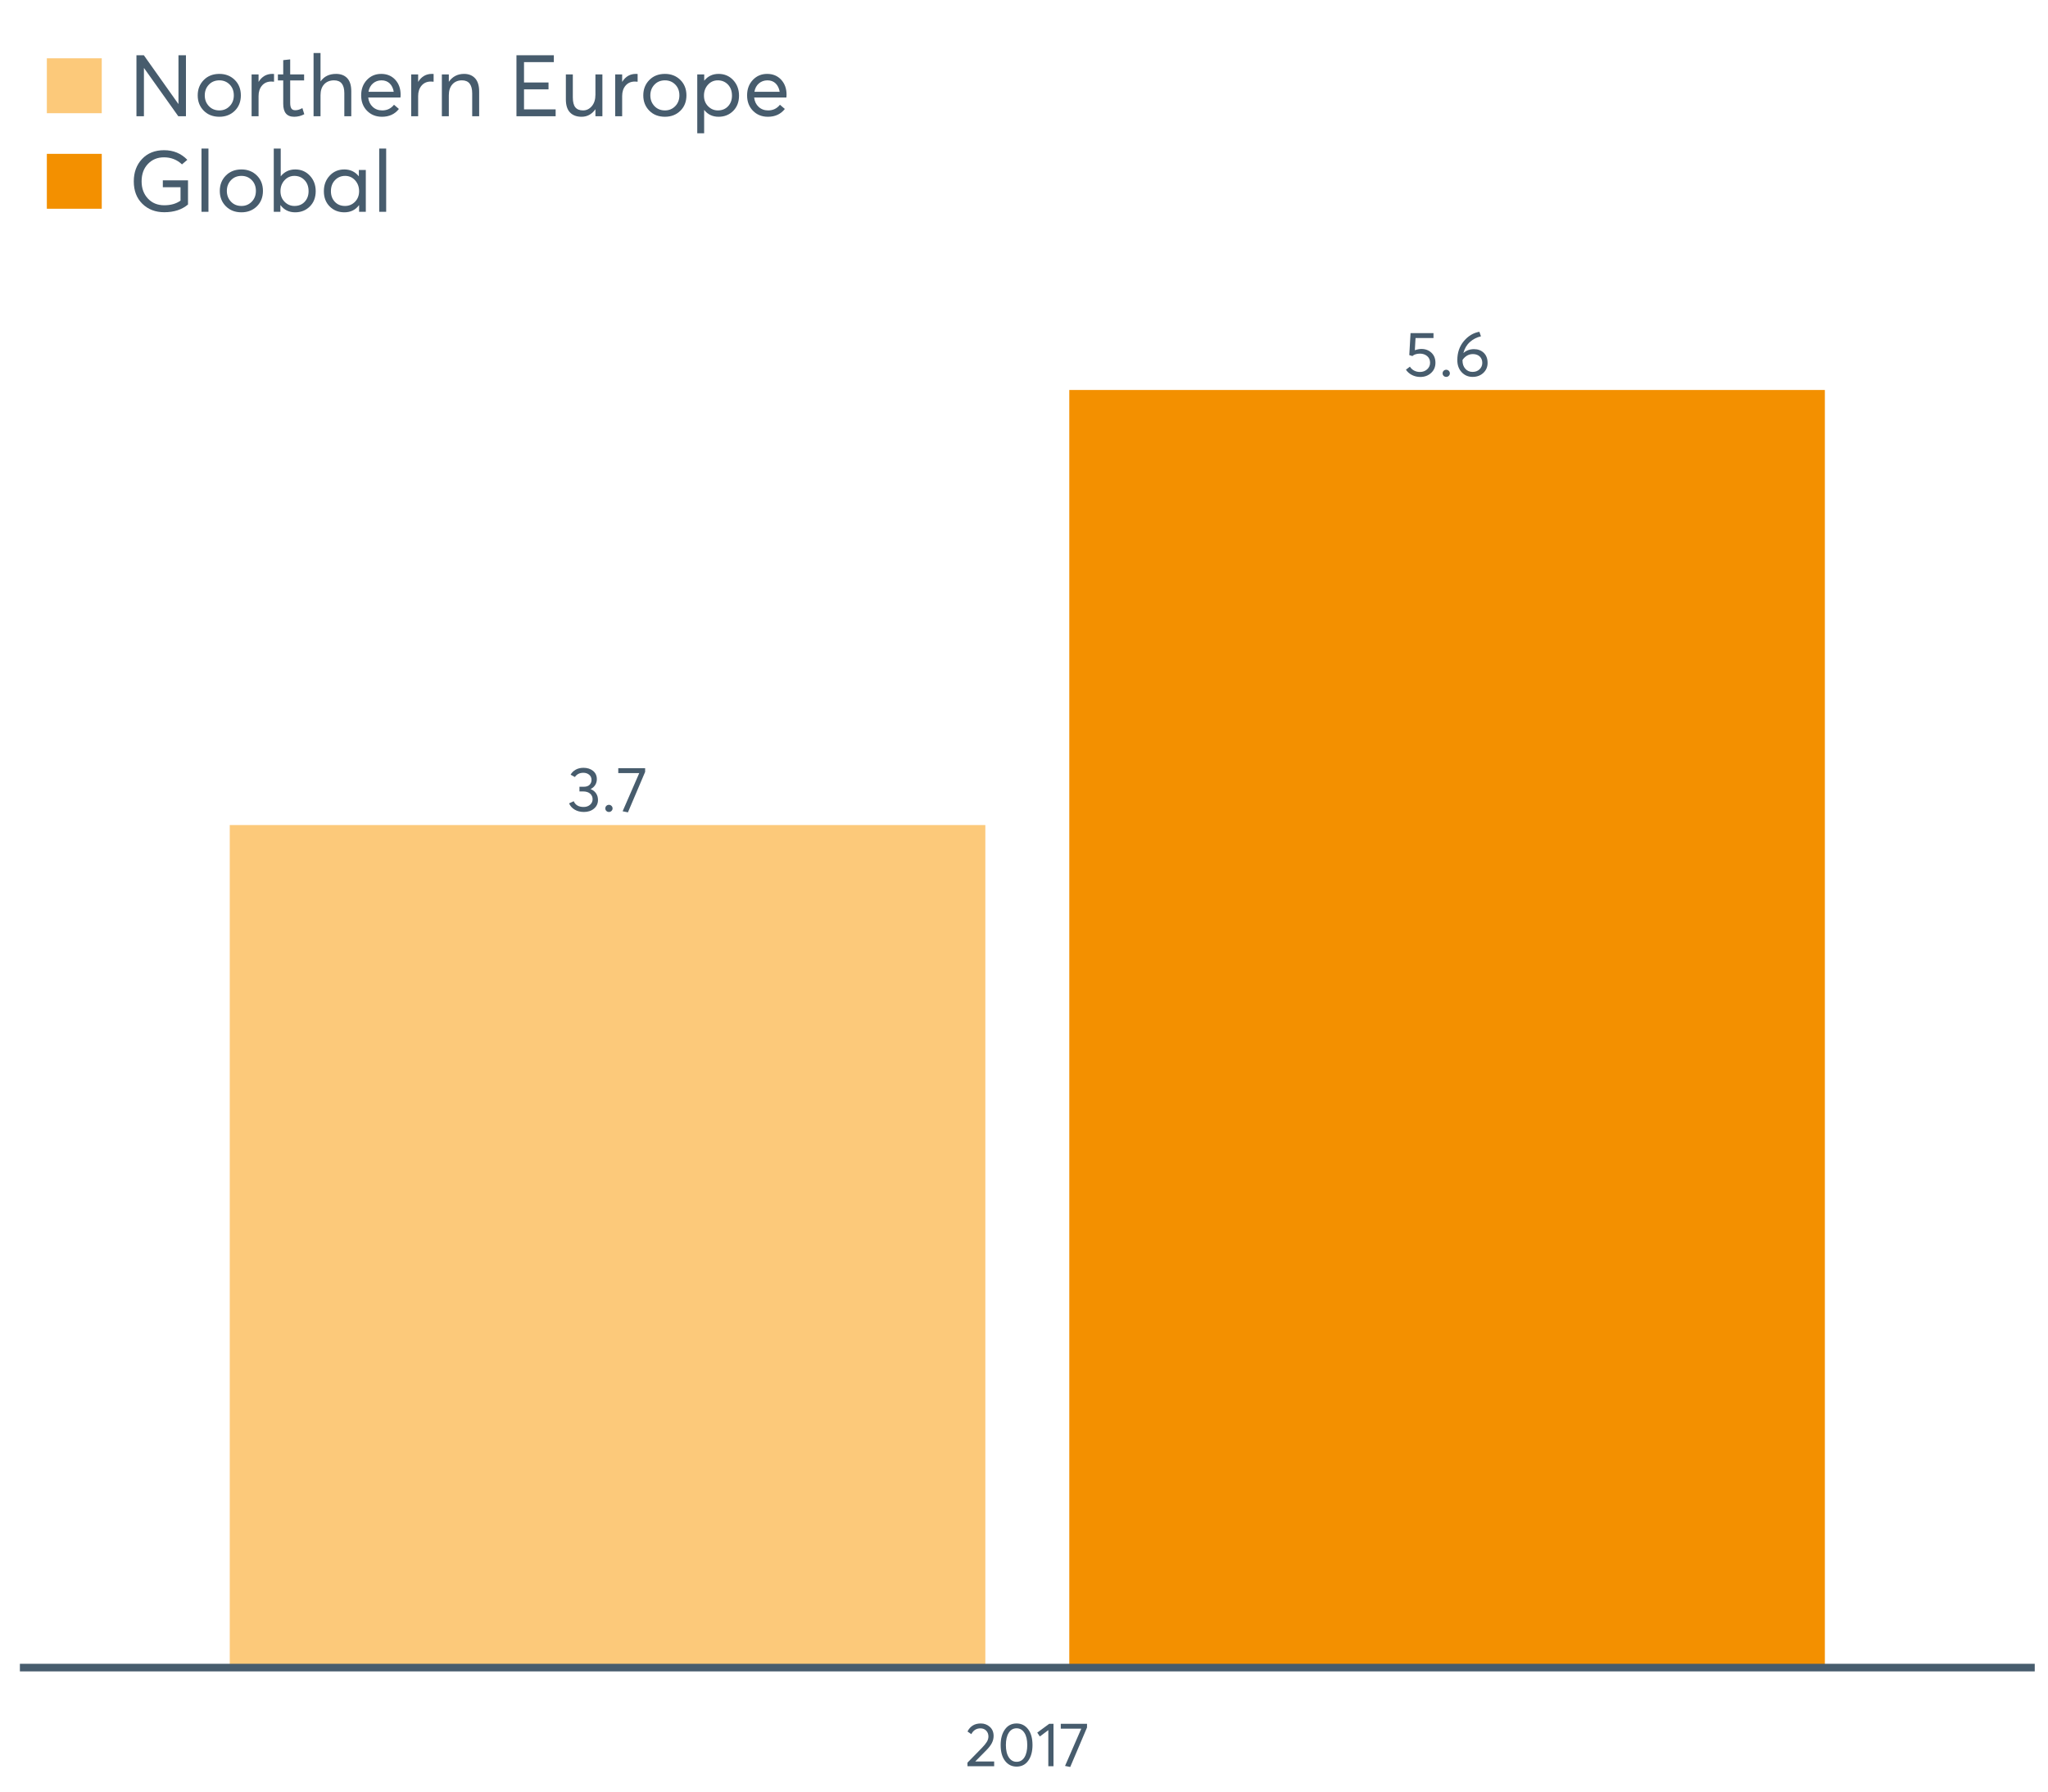
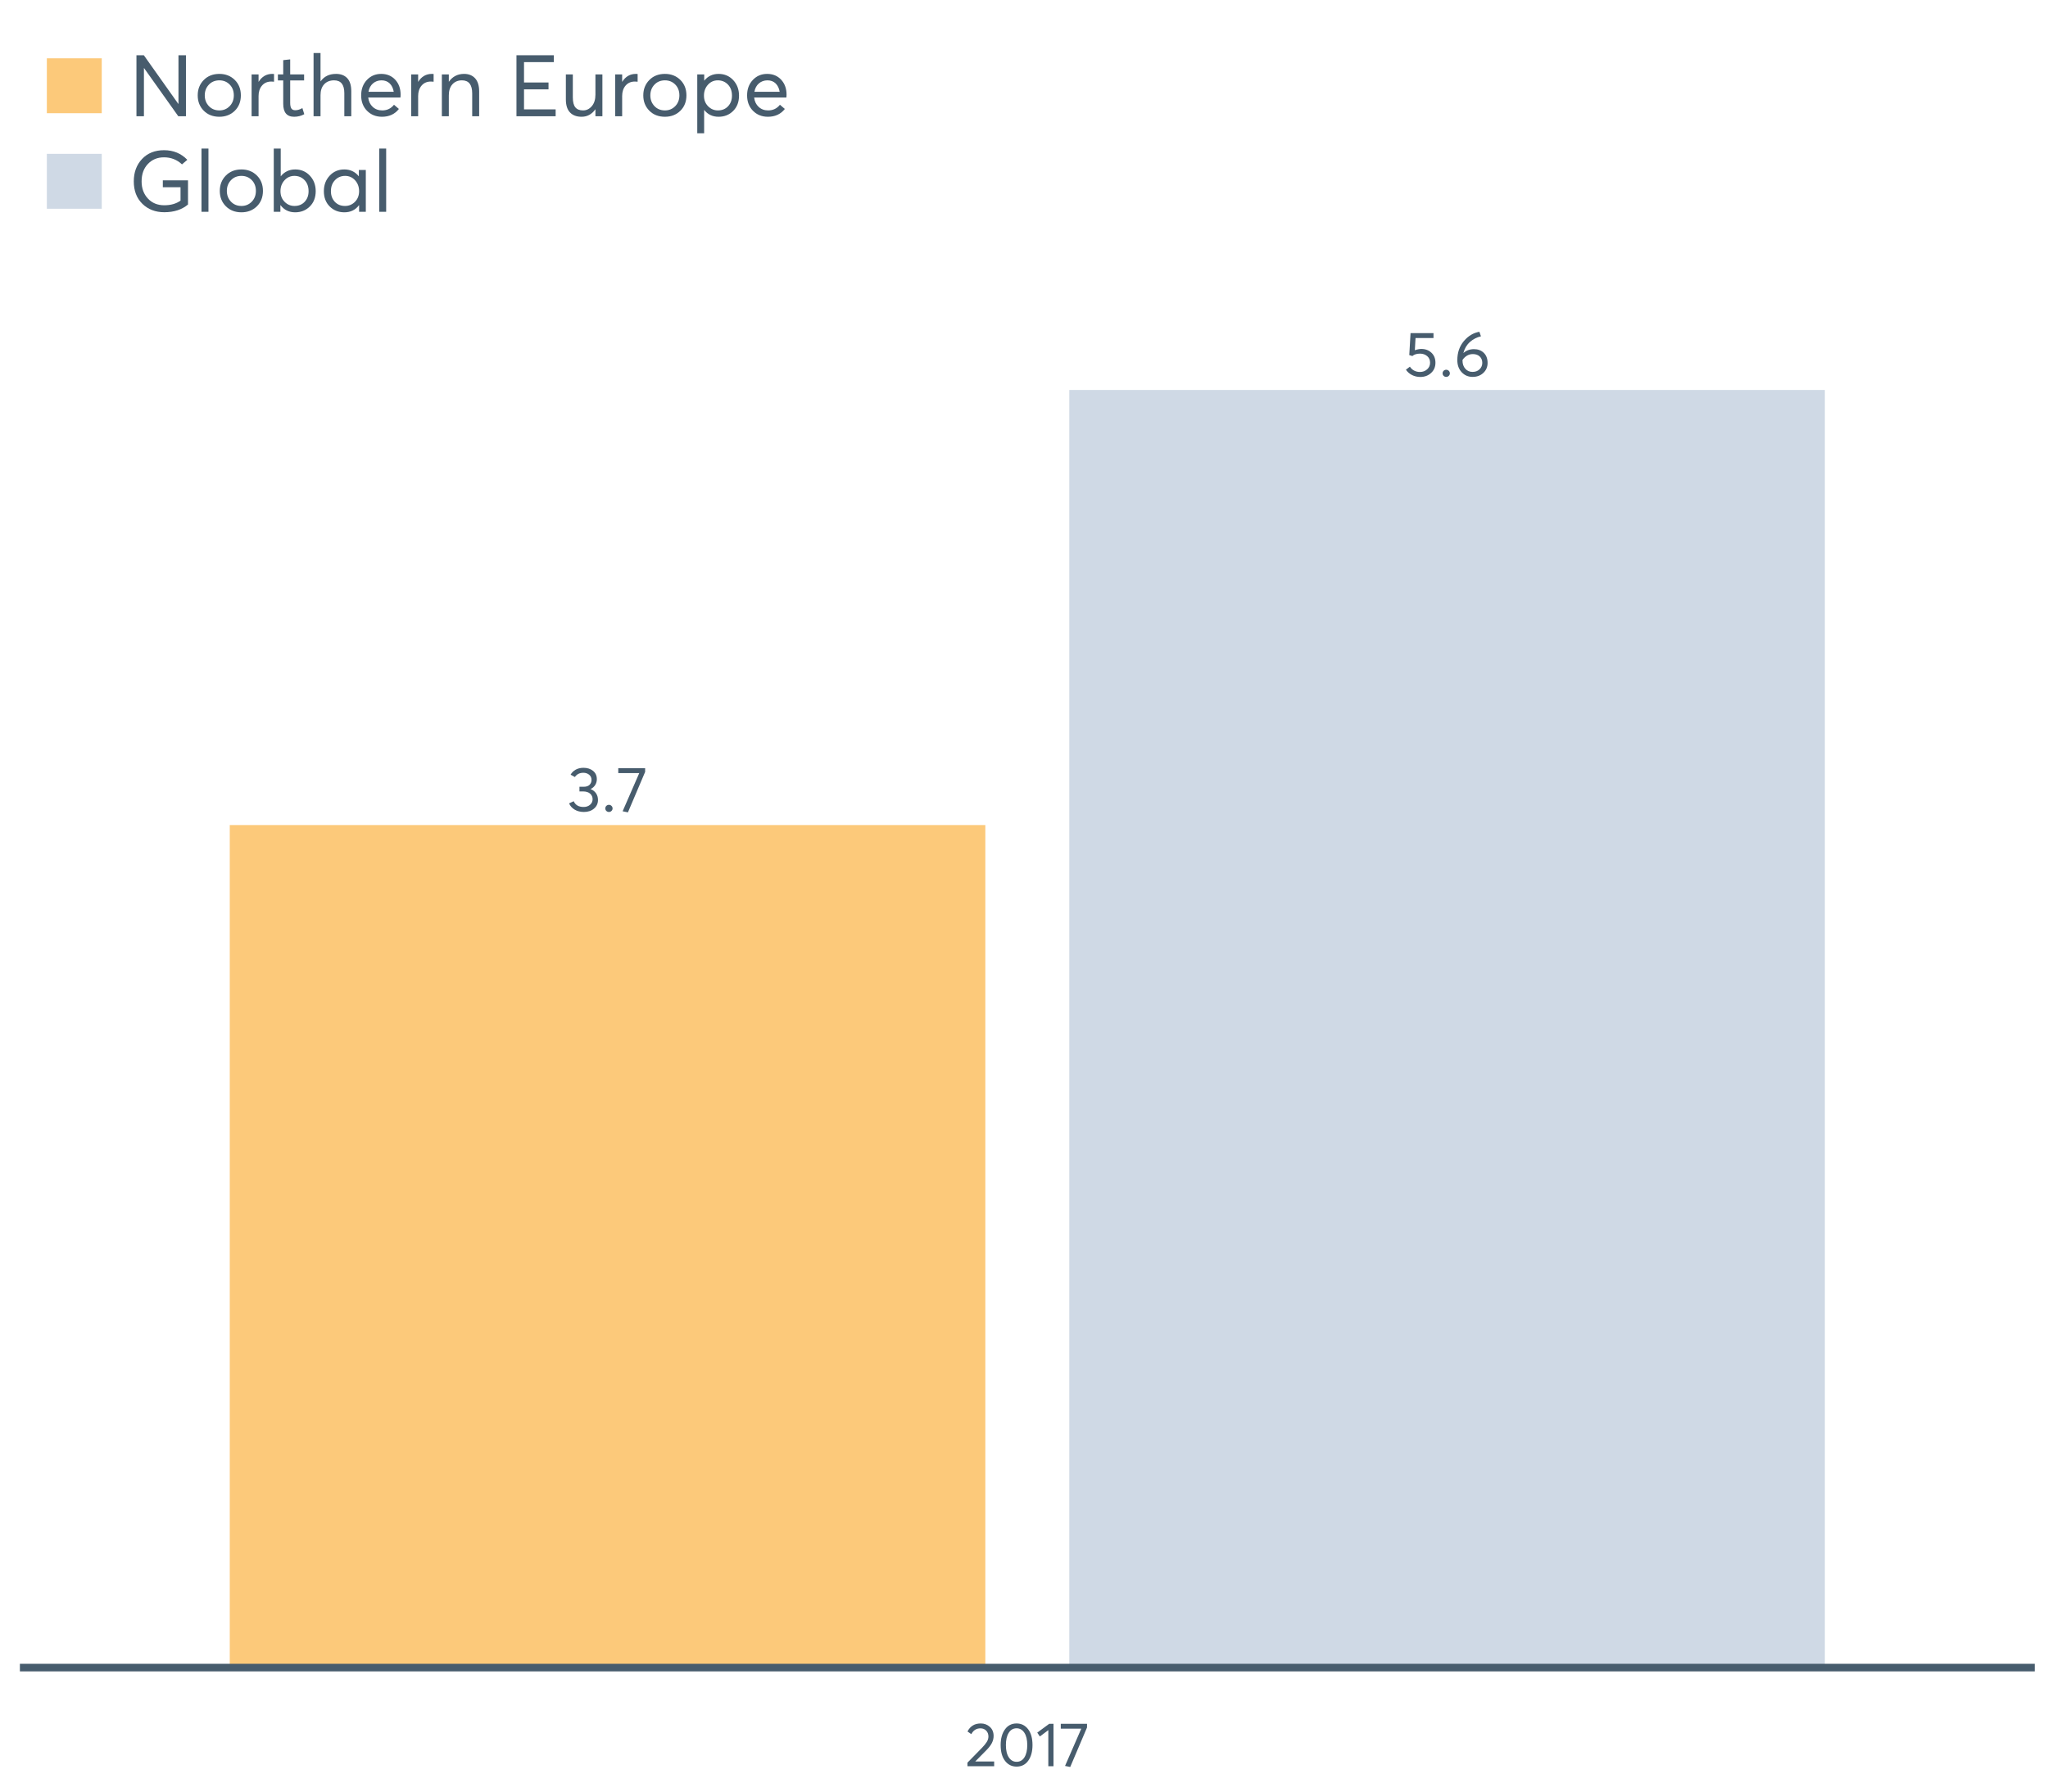
<svg xmlns="http://www.w3.org/2000/svg" xmlns:xlink="http://www.w3.org/1999/xlink" width="822.857pt" height="720pt" viewBox="0 0 822.857 720" version="1.1">
  <defs>
    <g>
      <symbol overflow="visible" id="glyph0-0">
        <path style="stroke:none;" d="M 7.238 -11.074 C 8.844 -11.074 10.188 -10.57 11.262 -9.562 C 12.336 -8.555 12.871 -7.203 12.875 -5.512 C 12.871 -3.852 12.289 -2.488 11.121 -1.422 C 9.953 -0.355 8.512 0.176 6.805 0.18 C 5.602 0.176 4.488 -0.078 3.465 -0.594 C 2.438 -1.109 1.621 -1.828 1.016 -2.742 L 2.617 -3.961 C 3.02 -3.301 3.574 -2.777 4.277 -2.398 C 4.98 -2.016 5.77 -1.828 6.652 -1.828 C 7.785 -1.828 8.746 -2.18 9.535 -2.883 C 10.32 -3.586 10.715 -4.469 10.719 -5.535 C 10.715 -6.668 10.32 -7.562 9.535 -8.215 C 8.746 -8.867 7.797 -9.191 6.68 -9.195 C 5.359 -9.191 4.332 -8.871 3.605 -8.227 L 2.363 -8.609 L 2.871 -17.445 L 12.09 -17.445 L 12.09 -15.465 L 4.875 -15.465 L 4.598 -10.566 C 5.559 -10.902 6.438 -11.074 7.238 -11.074 Z M 7.238 -11.074 " />
      </symbol>
      <symbol overflow="visible" id="glyph0-1">
        <path style="stroke:none;" d="M 3.074 0.152 C 2.648 0.152 2.297 0.016 2.02 -0.266 C 1.738 -0.543 1.598 -0.879 1.602 -1.27 C 1.598 -1.672 1.738 -2.016 2.02 -2.297 C 2.297 -2.578 2.648 -2.719 3.074 -2.719 C 3.461 -2.719 3.797 -2.578 4.086 -2.297 C 4.371 -2.016 4.516 -1.672 4.52 -1.27 C 4.516 -0.879 4.371 -0.543 4.086 -0.266 C 3.797 0.016 3.461 0.152 3.074 0.152 Z M 3.074 0.152 " />
      </symbol>
      <symbol overflow="visible" id="glyph0-2">
        <path style="stroke:none;" d="M 8.125 -10.996 C 9.715 -10.992 11.02 -10.496 12.039 -9.508 C 13.051 -8.516 13.559 -7.168 13.562 -5.461 C 13.559 -3.852 12.988 -2.512 11.848 -1.445 C 10.703 -0.379 9.266 0.152 7.543 0.152 C 5.777 0.152 4.312 -0.473 3.148 -1.727 C 1.977 -2.977 1.395 -4.594 1.398 -6.578 C 1.395 -9.59 2.266 -12.137 4.012 -14.219 C 5.754 -16.301 7.836 -17.555 10.262 -17.98 L 10.895 -16.152 C 9.199 -15.758 7.719 -14.996 6.449 -13.863 C 5.18 -12.73 4.309 -11.258 3.836 -9.449 L 3.859 -9.449 C 4.992 -10.477 6.414 -10.992 8.125 -10.996 Z M 7.516 -1.855 C 8.668 -1.852 9.609 -2.203 10.336 -2.906 C 11.062 -3.609 11.426 -4.469 11.43 -5.484 C 11.426 -6.551 11.082 -7.406 10.398 -8.051 C 9.711 -8.691 8.793 -9.012 7.645 -9.016 C 6.727 -9.012 5.91 -8.781 5.191 -8.328 C 4.473 -7.867 3.902 -7.301 3.48 -6.629 L 3.48 -6.449 C 3.48 -5.078 3.855 -3.969 4.609 -3.125 C 5.359 -2.273 6.328 -1.852 7.516 -1.855 Z M 7.516 -1.855 " />
      </symbol>
      <symbol overflow="visible" id="glyph0-3">
        <path style="stroke:none;" d="M 9.348 -9.043 C 10.273 -8.684 11 -8.125 11.527 -7.363 C 12.051 -6.602 12.316 -5.703 12.316 -4.672 C 12.316 -3.246 11.781 -2.086 10.715 -1.191 C 9.648 -0.293 8.305 0.152 6.68 0.152 C 5.238 0.152 3.996 -0.16 2.957 -0.785 C 1.914 -1.41 1.164 -2.246 0.711 -3.301 L 2.566 -4.164 C 3.258 -2.621 4.586 -1.852 6.551 -1.855 C 7.566 -1.852 8.422 -2.145 9.117 -2.73 C 9.812 -3.312 10.16 -4.07 10.16 -5.004 C 10.16 -5.883 9.828 -6.617 9.168 -7.211 C 8.504 -7.801 7.555 -8.098 6.324 -8.102 L 4.875 -8.102 L 4.875 -9.98 L 6.578 -9.98 C 7.625 -9.977 8.41 -10.238 8.938 -10.766 C 9.461 -11.289 9.727 -11.953 9.727 -12.75 C 9.727 -13.594 9.41 -14.277 8.785 -14.805 C 8.156 -15.328 7.379 -15.59 6.449 -15.594 C 4.941 -15.59 3.809 -15.023 3.047 -13.891 L 1.32 -14.832 C 1.789 -15.676 2.473 -16.348 3.363 -16.848 C 4.254 -17.344 5.297 -17.594 6.5 -17.598 C 8.039 -17.594 9.32 -17.184 10.336 -16.367 C 11.352 -15.543 11.859 -14.43 11.859 -13.027 C 11.859 -12.16 11.637 -11.379 11.199 -10.68 C 10.754 -9.973 10.137 -9.434 9.348 -9.066 Z M 9.348 -9.043 " />
      </symbol>
      <symbol overflow="visible" id="glyph0-4">
        <path style="stroke:none;" d="M 0.688 -17.445 L 11.48 -17.445 L 11.48 -15.949 L 4.57 0.305 L 2.438 -0.129 L 9.117 -15.465 L 0.688 -15.465 Z M 0.688 -17.445 " />
      </symbol>
      <symbol overflow="visible" id="glyph1-0">
        <path style="stroke:none;" d="M 4.141 -1.91 L 11.707 -1.91 L 11.707 0 L 0.992 0 L 0.969 -1.438 L 6.797 -7.391 C 7.656 -8.281 8.305 -9.078 8.742 -9.773 C 9.18 -10.469 9.398 -11.195 9.402 -11.957 C 9.398 -12.898 9.102 -13.68 8.508 -14.301 C 7.914 -14.918 7.145 -15.227 6.203 -15.23 C 4.562 -15.227 3.34 -14.449 2.531 -12.898 L 0.992 -13.965 C 2.078 -16.113 3.855 -17.191 6.324 -17.191 C 7.742 -17.191 8.957 -16.734 9.969 -15.824 C 10.977 -14.914 11.484 -13.699 11.484 -12.18 C 11.484 -11.199 11.258 -10.266 10.812 -9.375 C 10.363 -8.48 9.621 -7.504 8.582 -6.449 L 4.141 -1.961 Z M 4.141 -1.91 " />
      </symbol>
      <symbol overflow="visible" id="glyph1-1">
        <path style="stroke:none;" d="M 7.789 0.148 C 5.883 0.145 4.344 -0.617 3.164 -2.145 C 1.98 -3.676 1.387 -5.797 1.391 -8.508 C 1.387 -11.086 1.957 -13.176 3.102 -14.785 C 4.238 -16.387 5.801 -17.191 7.789 -17.191 C 9.688 -17.191 11.23 -16.426 12.414 -14.895 C 13.594 -13.363 14.184 -11.234 14.188 -8.508 C 14.184 -5.926 13.617 -3.836 12.488 -2.242 C 11.352 -0.648 9.785 0.145 7.789 0.148 Z M 7.789 -1.785 C 9.141 -1.781 10.195 -2.383 10.953 -3.594 C 11.703 -4.797 12.082 -6.438 12.082 -8.508 C 12.082 -10.641 11.688 -12.297 10.902 -13.48 C 10.113 -14.66 9.074 -15.25 7.789 -15.254 C 6.445 -15.25 5.395 -14.645 4.637 -13.43 C 3.871 -12.215 3.492 -10.574 3.496 -8.508 C 3.492 -6.391 3.887 -4.738 4.676 -3.559 C 5.461 -2.371 6.496 -1.781 7.789 -1.785 Z M 7.789 -1.785 " />
      </symbol>
      <symbol overflow="visible" id="glyph1-2">
        <path style="stroke:none;" d="M 4.961 0 L 4.961 -14.512 L 1.562 -11.957 L 0.52 -13.52 L 5.309 -17.043 L 7.043 -17.043 L 7.043 0 Z M 4.961 0 " />
      </symbol>
      <symbol overflow="visible" id="glyph1-3">
        <path style="stroke:none;" d="M 0.668 -17.043 L 11.211 -17.043 L 11.211 -15.578 L 4.465 0.297 L 2.383 -0.125 L 8.906 -15.105 L 0.668 -15.105 Z M 0.668 -17.043 " />
      </symbol>
      <symbol overflow="visible" id="glyph2-0">
        <path style="stroke:none;" d="M 19.992 -24.516 L 22.996 -24.516 L 22.996 0 L 19.922 0 L 6.18 -19.336 L 6.113 -19.336 L 6.113 0 L 3.109 0 L 3.109 -24.516 L 6.078 -24.516 L 19.922 -4.973 L 19.992 -4.973 Z M 19.992 -24.516 " />
      </symbol>
      <symbol overflow="visible" id="glyph2-1">
        <path style="stroke:none;" d="M 10.324 0.207 C 7.746 0.203 5.648 -0.609 4.039 -2.242 C 2.422 -3.875 1.617 -5.926 1.621 -8.391 C 1.617 -10.852 2.422 -12.906 4.039 -14.555 C 5.648 -16.199 7.746 -17.02 10.324 -17.023 C 12.809 -17.02 14.867 -16.215 16.504 -14.605 C 18.137 -12.992 18.953 -10.922 18.957 -8.391 C 18.953 -5.859 18.137 -3.793 16.504 -2.191 C 14.867 -0.594 12.809 0.203 10.324 0.207 Z M 10.324 -2.348 C 11.957 -2.344 13.332 -2.914 14.449 -4.055 C 15.566 -5.195 16.125 -6.641 16.125 -8.391 C 16.125 -10.164 15.57 -11.613 14.465 -12.742 C 13.359 -13.867 11.98 -14.43 10.324 -14.434 C 8.598 -14.43 7.188 -13.848 6.094 -12.688 C 5 -11.523 4.453 -10.094 4.453 -8.391 C 4.453 -6.688 5 -5.254 6.094 -4.09 C 7.188 -2.926 8.598 -2.344 10.324 -2.348 Z M 10.324 -2.348 " />
      </symbol>
      <symbol overflow="visible" id="glyph2-2">
        <path style="stroke:none;" d="M 10.98 -17.023 C 11.324 -17.02 11.555 -17.008 11.672 -16.988 L 11.672 -13.879 C 11.164 -13.922 10.793 -13.945 10.566 -13.949 C 8.996 -13.945 7.754 -13.402 6.836 -12.324 C 5.914 -11.238 5.453 -9.836 5.457 -8.113 L 5.457 0 L 2.66 0 L 2.66 -16.816 L 5.457 -16.816 L 5.457 -13.844 L 5.488 -13.844 C 6.797 -15.961 8.629 -17.02 10.98 -17.023 Z M 10.98 -17.023 " />
      </symbol>
      <symbol overflow="visible" id="glyph2-3">
        <path style="stroke:none;" d="M 7.422 0.207 C 4.496 0.203 3.035 -1.531 3.039 -5.008 L 3.039 -14.398 L 0.898 -14.398 L 0.898 -16.816 L 3.039 -16.816 L 3.039 -22.547 L 5.836 -22.855 L 5.836 -16.816 L 11.43 -16.816 L 11.43 -14.398 L 5.836 -14.398 L 5.836 -5.422 C 5.836 -4.383 5.988 -3.625 6.301 -3.141 C 6.605 -2.656 7.141 -2.414 7.906 -2.418 C 8.777 -2.414 9.723 -2.703 10.738 -3.281 L 11.496 -0.828 C 10.254 -0.137 8.895 0.203 7.422 0.207 Z M 7.422 0.207 " />
      </symbol>
      <symbol overflow="visible" id="glyph2-4">
        <path style="stroke:none;" d="M 11.703 -17.023 C 13.609 -17.02 15.105 -16.445 16.191 -15.297 C 17.27 -14.145 17.812 -12.406 17.816 -10.082 L 17.816 0 L 15.02 0 L 15.02 -9.289 C 15.016 -12.715 13.648 -14.43 10.91 -14.434 C 9.23 -14.43 7.898 -13.902 6.922 -12.844 C 5.941 -11.785 5.453 -10.324 5.457 -8.461 L 5.457 0 L 2.66 0 L 2.66 -25.414 L 5.457 -25.414 L 5.457 -14.055 L 5.523 -14.055 C 6.926 -16.031 8.984 -17.02 11.703 -17.023 Z M 11.703 -17.023 " />
      </symbol>
      <symbol overflow="visible" id="glyph2-5">
        <path style="stroke:none;" d="M 17.473 -8.668 C 17.473 -8.48 17.461 -8.238 17.438 -7.941 L 17.402 -7.527 L 4.453 -7.527 C 4.637 -5.961 5.238 -4.707 6.266 -3.762 C 7.289 -2.816 8.562 -2.344 10.082 -2.348 C 12.035 -2.344 13.613 -3.102 14.812 -4.625 L 16.781 -2.934 C 15.145 -0.84 12.875 0.203 9.98 0.207 C 7.559 0.203 5.562 -0.594 3.984 -2.191 C 2.406 -3.793 1.617 -5.859 1.621 -8.391 C 1.617 -10.898 2.383 -12.961 3.918 -14.586 C 5.445 -16.207 7.363 -17.02 9.668 -17.023 C 11.992 -17.02 13.871 -16.238 15.312 -14.676 C 16.75 -13.109 17.473 -11.105 17.473 -8.668 Z M 13.086 -13.191 C 12.23 -14.016 11.137 -14.43 9.805 -14.434 C 8.469 -14.43 7.324 -14.023 6.371 -13.207 C 5.41 -12.387 4.809 -11.262 4.559 -9.84 L 14.707 -9.84 C 14.477 -11.238 13.934 -12.355 13.086 -13.191 Z M 13.086 -13.191 " />
      </symbol>
      <symbol overflow="visible" id="glyph2-6">
        <path style="stroke:none;" d="M 11.602 -17.023 C 13.465 -17.02 14.938 -16.426 16.02 -15.242 C 17.102 -14.055 17.641 -12.301 17.645 -9.98 L 17.645 0 L 14.848 0 L 14.848 -9.184 C 14.848 -12.68 13.477 -14.43 10.738 -14.434 C 9.125 -14.43 7.84 -13.895 6.887 -12.828 C 5.93 -11.754 5.453 -10.277 5.457 -8.391 L 5.457 0 L 2.66 0 L 2.66 -16.816 L 5.457 -16.816 L 5.457 -13.879 L 5.488 -13.879 C 6.961 -15.973 9 -17.02 11.602 -17.023 Z M 11.602 -17.023 " />
      </symbol>
      <symbol overflow="visible" id="glyph2-7">
        <path style="stroke:none;" d="" />
      </symbol>
      <symbol overflow="visible" id="glyph2-8">
        <path style="stroke:none;" d="M 3.109 0 L 3.109 -24.516 L 18.129 -24.516 L 18.129 -21.754 L 6.145 -21.754 L 6.145 -13.57 L 15.988 -13.57 L 15.988 -10.809 L 6.145 -10.809 L 6.145 -2.762 L 18.852 -2.762 L 18.852 0 Z M 3.109 0 " />
      </symbol>
      <symbol overflow="visible" id="glyph2-9">
        <path style="stroke:none;" d="M 14.191 -16.816 L 16.988 -16.816 L 16.988 0 L 14.191 0 L 14.191 -2.797 L 14.156 -2.797 C 12.75 -0.793 10.906 0.203 8.633 0.207 C 6.625 0.203 5.07 -0.375 3.969 -1.535 C 2.859 -2.699 2.309 -4.453 2.312 -6.801 L 2.312 -16.816 L 5.109 -16.816 L 5.109 -7.598 C 5.109 -5.73 5.449 -4.391 6.129 -3.574 C 6.809 -2.754 7.836 -2.344 9.219 -2.348 C 10.594 -2.344 11.77 -2.914 12.738 -4.055 C 13.707 -5.195 14.191 -6.73 14.191 -8.668 Z M 14.191 -16.816 " />
      </symbol>
      <symbol overflow="visible" id="glyph2-10">
        <path style="stroke:none;" d="M 5.523 -14.328 C 6.973 -16.121 8.883 -17.02 11.254 -17.023 C 13.625 -17.02 15.586 -16.188 17.141 -14.52 C 18.691 -12.848 19.469 -10.77 19.473 -8.285 C 19.469 -5.754 18.688 -3.703 17.125 -2.141 C 15.559 -0.574 13.602 0.203 11.258 0.207 C 8.859 0.203 6.949 -0.691 5.523 -2.484 L 5.457 -2.484 L 5.457 6.836 L 2.691 6.836 L 2.691 -16.816 L 5.488 -16.816 L 5.488 -14.328 Z M 10.98 -2.348 C 12.66 -2.344 14.023 -2.902 15.07 -4.02 C 16.117 -5.137 16.641 -6.559 16.641 -8.285 C 16.641 -10.129 16.098 -11.613 15.02 -12.742 C 13.934 -13.867 12.578 -14.43 10.945 -14.434 C 9.355 -14.43 8.031 -13.836 6.973 -12.652 C 5.914 -11.465 5.383 -10.012 5.387 -8.285 C 5.383 -6.559 5.938 -5.137 7.043 -4.02 C 8.145 -2.902 9.457 -2.344 10.98 -2.348 Z M 10.98 -2.348 " />
      </symbol>
      <symbol overflow="visible" id="glyph2-11">
        <path style="stroke:none;" d="M 13.707 -12.637 L 23.824 -12.637 L 23.824 -2.934 C 21.383 -0.863 18.203 0.168 14.293 0.172 C 10.723 0.168 7.789 -0.957 5.488 -3.211 C 3.188 -5.465 2.039 -8.469 2.039 -12.223 C 2.039 -15.879 3.148 -18.883 5.367 -21.234 C 7.586 -23.582 10.527 -24.754 14.191 -24.758 C 17.941 -24.754 21.059 -23.465 23.547 -20.891 L 21.406 -19.059 C 19.398 -20.945 16.984 -21.891 14.156 -21.891 C 11.555 -21.891 9.406 -21.004 7.715 -19.23 C 6.023 -17.457 5.18 -15.121 5.18 -12.223 C 5.18 -9.438 6.02 -7.141 7.699 -5.336 C 9.379 -3.527 11.574 -2.625 14.293 -2.625 C 16.914 -2.625 19.09 -3.246 20.82 -4.488 L 20.82 -9.875 L 13.707 -9.875 Z M 13.707 -12.637 " />
      </symbol>
      <symbol overflow="visible" id="glyph2-12">
        <path style="stroke:none;" d="M 2.898 0 L 2.898 -25.414 L 5.695 -25.414 L 5.695 0 Z M 2.898 0 " />
      </symbol>
      <symbol overflow="visible" id="glyph2-13">
        <path style="stroke:none;" d="M 11.324 -17.023 C 13.672 -17.02 15.629 -16.188 17.195 -14.52 C 18.758 -12.848 19.539 -10.77 19.543 -8.285 C 19.539 -5.754 18.75 -3.703 17.176 -2.141 C 15.598 -0.574 13.637 0.203 11.289 0.207 C 8.801 0.203 6.844 -0.75 5.422 -2.66 L 5.352 -2.66 L 5.352 0 L 2.691 0 L 2.691 -25.414 L 5.488 -25.414 L 5.488 -14.293 L 5.523 -14.293 C 6.996 -16.109 8.93 -17.02 11.324 -17.023 Z M 11.016 -2.348 C 12.695 -2.344 14.059 -2.902 15.105 -4.02 C 16.152 -5.137 16.676 -6.559 16.676 -8.285 C 16.676 -10.129 16.133 -11.613 15.051 -12.742 C 13.969 -13.867 12.613 -14.43 10.98 -14.434 C 9.391 -14.43 8.059 -13.836 6.992 -12.652 C 5.918 -11.465 5.383 -10.012 5.387 -8.285 C 5.383 -6.559 5.938 -5.137 7.043 -4.02 C 8.145 -2.902 9.469 -2.344 11.016 -2.348 Z M 11.016 -2.348 " />
      </symbol>
      <symbol overflow="visible" id="glyph2-14">
        <path style="stroke:none;" d="M 15.711 -16.816 L 18.508 -16.816 L 18.508 0 L 15.812 0 L 15.812 -2.66 L 15.777 -2.66 C 14.348 -0.75 12.391 0.203 9.91 0.207 C 7.535 0.203 5.566 -0.574 4.004 -2.141 C 2.434 -3.703 1.652 -5.754 1.656 -8.285 C 1.652 -10.77 2.43 -12.848 3.988 -14.52 C 5.539 -16.188 7.5 -17.02 9.875 -17.023 C 12.266 -17.02 14.199 -16.109 15.676 -14.293 L 15.711 -14.293 Z M 10.152 -2.348 C 11.715 -2.344 13.051 -2.902 14.156 -4.02 C 15.258 -5.137 15.809 -6.559 15.812 -8.285 C 15.809 -10.012 15.273 -11.465 14.207 -12.652 C 13.133 -13.836 11.793 -14.43 10.184 -14.434 C 8.574 -14.43 7.223 -13.859 6.129 -12.723 C 5.035 -11.582 4.488 -10.105 4.488 -8.285 C 4.488 -6.559 5.012 -5.137 6.059 -4.02 C 7.105 -2.902 8.469 -2.344 10.152 -2.348 Z M 10.152 -2.348 " />
      </symbol>
    </g>
    <clipPath id="clip1">
      <path d="M 7.992 105.375 L 818.531 105.375 L 818.531 671.164 L 7.992 671.164 Z M 7.992 105.375 " />
    </clipPath>
  </defs>
-   <g id="surface58814">
+   <g id="surface2900">
    <g clip-path="url(#clip1)" clip-rule="nonzero">
-       <path style=" stroke:none;fill-rule:nonzero;fill:rgb(95.294%,56.471%,0%);fill-opacity:1;" d="M 429.625 156.723 L 733.203 156.723 L 733.203 670.164 L 429.625 670.164 Z M 429.625 156.723 " />
+       <path style=" stroke:none;fill-rule:nonzero;fill:rgb(81.176%,85.098%,89.804%);fill-opacity:1;" d="M 429.625 156.723 L 733.203 156.723 L 733.203 670.164 L 429.625 670.164 Z M 429.625 156.723 " />
      <path style=" stroke:none;fill-rule:nonzero;fill:rgb(98.824%,78.824%,47.843%);fill-opacity:1;" d="M 92.316 331.57 L 395.895 331.57 L 395.895 670.164 L 92.316 670.164 Z M 92.316 331.57 " />
      <g style="fill:rgb(27.843%,36.078%,42.745%);fill-opacity:1;">
        <use xlink:href="#glyph0-0" x="563.867" y="151.312" />
        <use xlink:href="#glyph0-1" x="578.013" y="151.312" />
        <use xlink:href="#glyph0-2" x="584.133" y="151.312" />
      </g>
      <g style="fill:rgb(27.843%,36.078%,42.745%);fill-opacity:1;">
        <use xlink:href="#glyph0-3" x="227.941" y="326.16" />
        <use xlink:href="#glyph0-1" x="241.605" y="326.16" />
        <use xlink:href="#glyph0-4" x="247.725" y="326.16" />
      </g>
    </g>
    <path style="fill:none;stroke-width:3.043;stroke-linecap:butt;stroke-linejoin:round;stroke:rgb(27.843%,36.078%,42.745%);stroke-opacity:1;stroke-miterlimit:10;" d="M 7.992 670.164 L 817.531 670.164 " />
    <g style="fill:rgb(27.843%,36.078%,42.745%);fill-opacity:1;">
      <use xlink:href="#glyph1-0" x="387.734" y="709.812" />
      <use xlink:href="#glyph1-1" x="400.658" y="709.812" />
      <use xlink:href="#glyph1-2" x="416.236" y="709.812" />
      <use xlink:href="#glyph1-3" x="425.538" y="709.812" />
    </g>
    <path style=" stroke:none;fill-rule:nonzero;fill:rgb(98.824%,78.824%,47.843%);fill-opacity:1;" d="M 18.82 23.43 L 40.883 23.43 L 40.883 45.492 L 18.82 45.492 Z M 18.82 23.43 " />
-     <path style=" stroke:none;fill-rule:nonzero;fill:rgb(95.294%,56.471%,0%);fill-opacity:1;" d="M 18.82 61.828 L 40.883 61.828 L 40.883 83.891 L 18.82 83.891 Z M 18.82 61.828 " />
+     <path style=" stroke:none;fill-rule:nonzero;fill:rgb(81.176%,85.098%,89.804%);fill-opacity:1;" d="M 18.82 61.828 L 40.883 61.828 L 40.883 83.891 L 18.82 83.891 Z M 18.82 61.828 " />
    <g style="fill:rgb(27.843%,36.078%,42.745%);fill-opacity:1;">
      <use xlink:href="#glyph2-0" x="51.715" y="46.719" />
      <use xlink:href="#glyph2-1" x="77.818" y="46.719" />
      <use xlink:href="#glyph2-2" x="98.431" y="46.719" />
      <use xlink:href="#glyph2-3" x="110.757" y="46.719" />
      <use xlink:href="#glyph2-4" x="123.325" y="46.719" />
      <use xlink:href="#glyph2-5" x="143.49" y="46.719" />
      <use xlink:href="#glyph2-2" x="162.549" y="46.719" />
      <use xlink:href="#glyph2-6" x="174.875" y="46.719" />
      <use xlink:href="#glyph2-7" x="194.902" y="46.719" />
      <use xlink:href="#glyph2-8" x="204.397" y="46.719" />
      <use xlink:href="#glyph2-9" x="225.044" y="46.719" />
      <use xlink:href="#glyph2-2" x="244.518" y="46.719" />
      <use xlink:href="#glyph2-1" x="256.844" y="46.719" />
      <use xlink:href="#glyph2-10" x="277.457" y="46.719" />
      <use xlink:href="#glyph2-5" x="298.554" y="46.719" />
    </g>
    <g style="fill:rgb(27.843%,36.078%,42.745%);fill-opacity:1;">
      <use xlink:href="#glyph2-11" x="51.715" y="85.117" />
      <use xlink:href="#glyph2-12" x="78.06" y="85.117" />
      <use xlink:href="#glyph2-1" x="86.691" y="85.117" />
      <use xlink:href="#glyph2-13" x="107.305" y="85.117" />
      <use xlink:href="#glyph2-14" x="128.47" y="85.117" />
      <use xlink:href="#glyph2-12" x="149.463" y="85.117" />
    </g>
  </g>
</svg>
